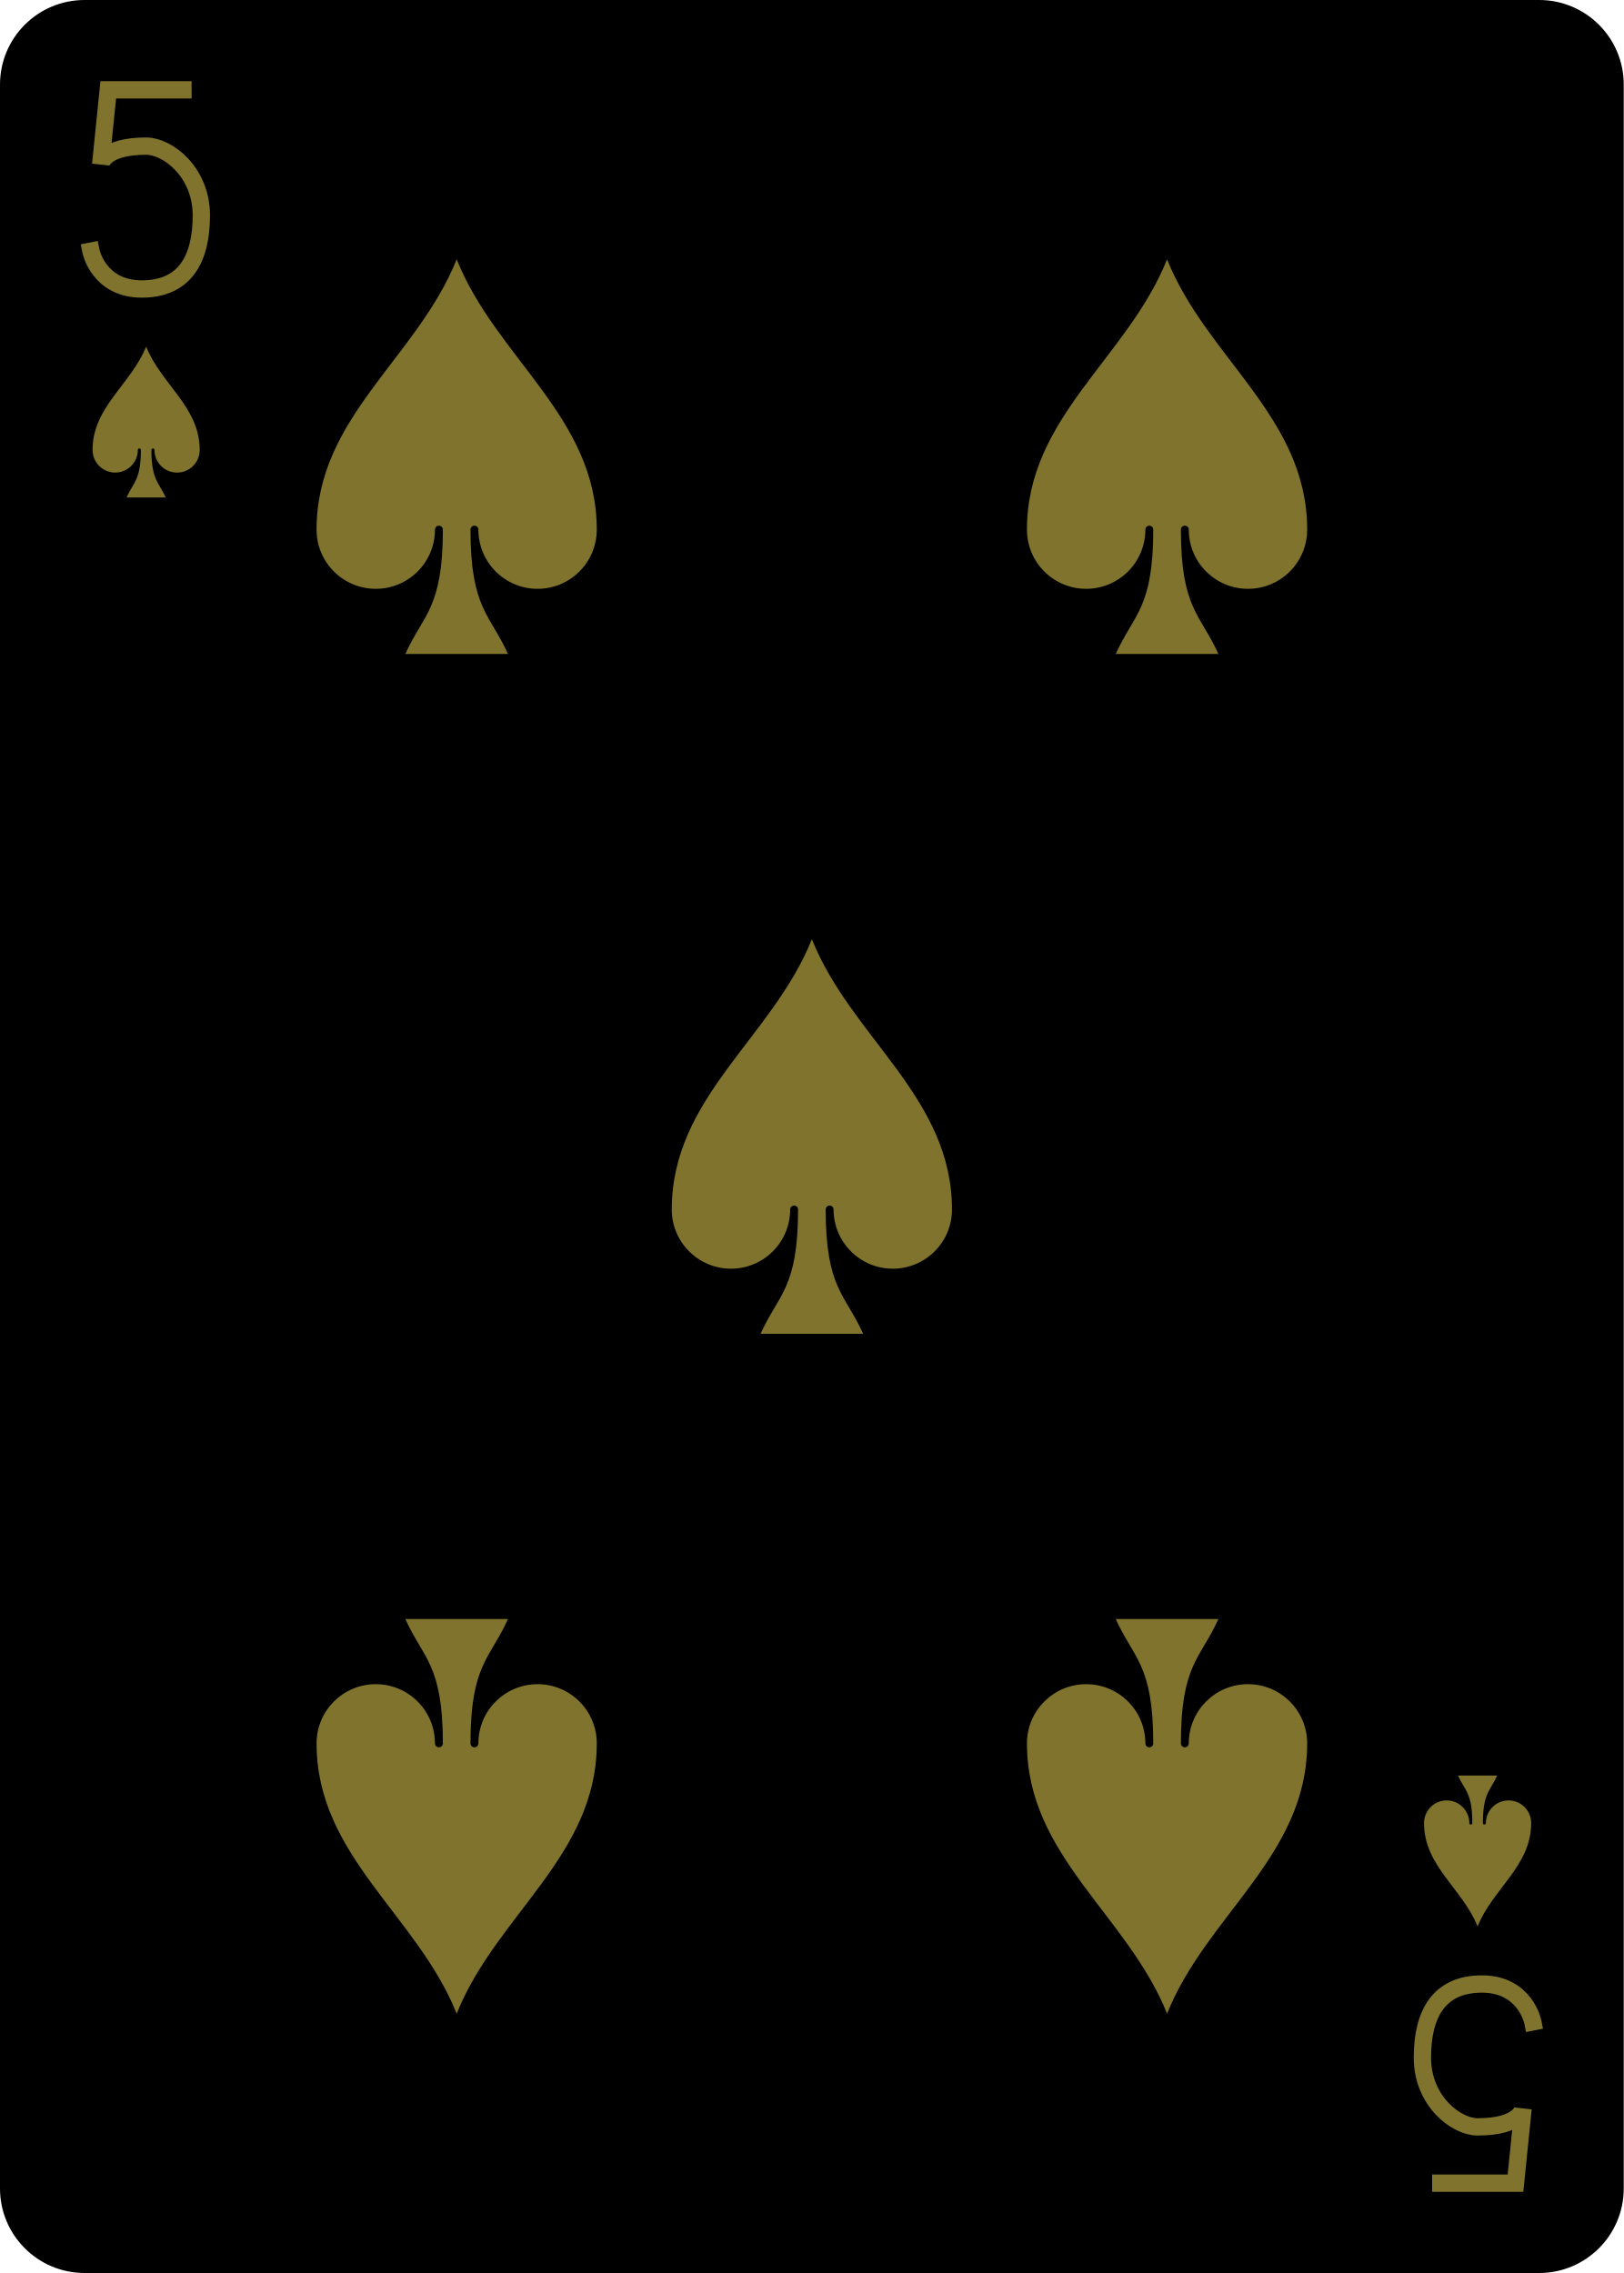
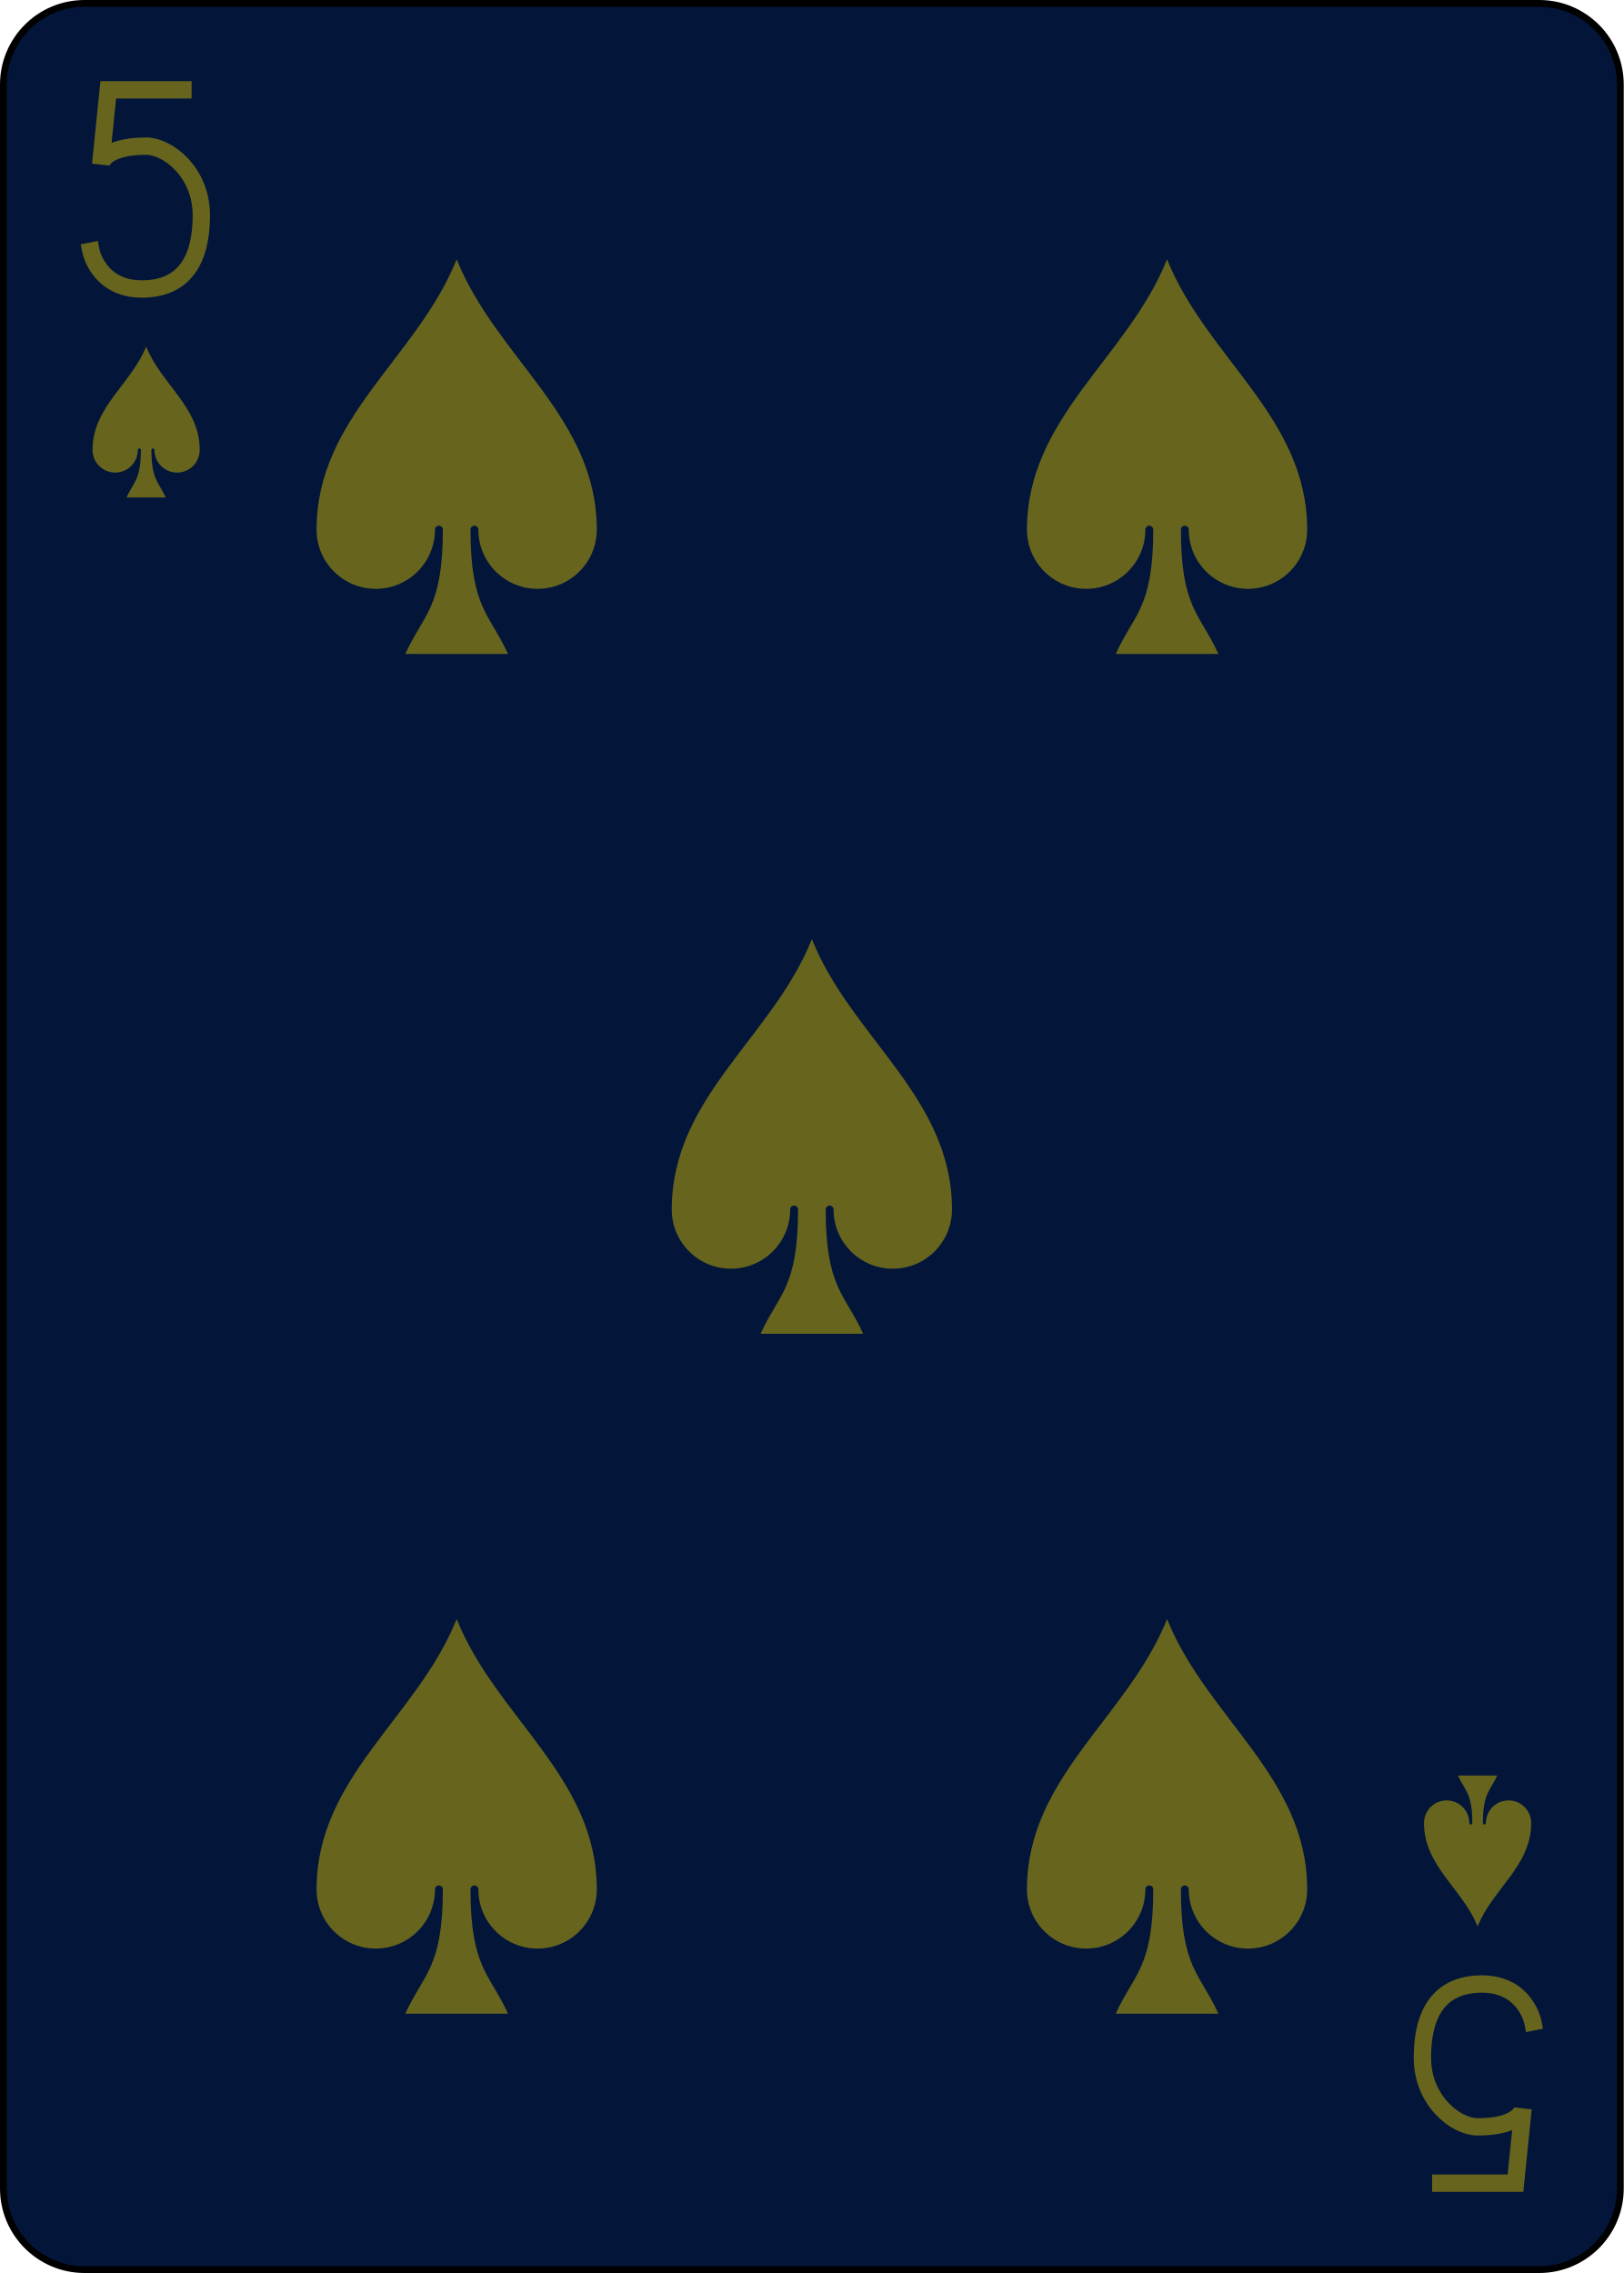
<svg xmlns="http://www.w3.org/2000/svg" xmlns:xlink="http://www.w3.org/1999/xlink" class="card" face="5S" height="3.5in" preserveAspectRatio="none" viewBox="-120 -168 240 336" width="2.5in">
  <symbol id="SS5" viewBox="-600 -600 1200 1200" preserveAspectRatio="xMinYMid">
-     <path d="M0 -500C100 -250 355 -100 355 185A150 150 0 0 1 55 185A10 10 0 0 0 35 185C35 385 85 400 130 500L-130 500C-85 400 -35 385 -35 185A10 10 0 0 0 -55 185A150 150 0 0 1 -355 185C-355 -100 -100 -250 0 -500Z" fill="#7f732e" />
+     <path d="M0 -500C100 -250 355 -100 355 185A150 150 0 0 1 55 185A10 10 0 0 0 35 185C35 385 85 400 130 500L-130 500C-85 400 -35 385 -35 185A10 10 0 0 0 -55 185A150 150 0 0 1 -355 185C-355 -100 -100 -250 0 -500Z" fill="#67651d" />
  </symbol>
  <symbol id="VS5" viewBox="-500 -500 1000 1000" preserveAspectRatio="xMinYMid">
-     <path d="M170 -460L-175 -460L-210 -115C-210 -115 -200 -200 0 -200C100 -200 255 -80 255 120C255 320 180 460 -20 460C-220 460 -255 285 -255 285" stroke="#7f732e" stroke-width="80" stroke-linecap="square" stroke-miterlimit="1.5" fill="none" />
+     <path d="M170 -460L-175 -460L-210 -115C-210 -115 -200 -200 0 -200C100 -200 255 -80 255 120C255 320 180 460 -20 460C-220 460 -255 285 -255 285" stroke="#67651d" stroke-width="80" stroke-linecap="square" stroke-miterlimit="1.5" fill="none" />
  </symbol>
-   <rect width="239" height="335" x="-119.5" y="-167.5" rx="12" ry="12" fill="#000000" stroke="black" />
+   <rect width="239" height="335" x="-119.5" y="-167.5" rx="12" ry="12" fill="#03163a" stroke="black" />
  <use xlink:href="#VS5" height="32" x="-114.4" y="-156" />
  <use xlink:href="#SS5" height="26.769" x="-111.784" y="-119" />
  <use xlink:href="#SS5" height="70" x="-87.501" y="-135.501" />
  <use xlink:href="#SS5" height="70" x="17.501" y="-135.501" />
  <use xlink:href="#SS5" height="70" x="-35" y="-35" />
+   <use xlink:href="#SS5" height="70" x="-87.501" y="65.501" />
+   <use xlink:href="#SS5" height="70" x="17.501" y="65.501" />
  <g transform="rotate(180)">
    <use xlink:href="#VS5" height="32" x="-114.4" y="-156" />
    <use xlink:href="#SS5" height="26.769" x="-111.784" y="-119" />
-     <use xlink:href="#SS5" height="70" x="-87.501" y="-135.501" />
-     <use xlink:href="#SS5" height="70" x="17.501" y="-135.501" />
  </g>
</svg>
